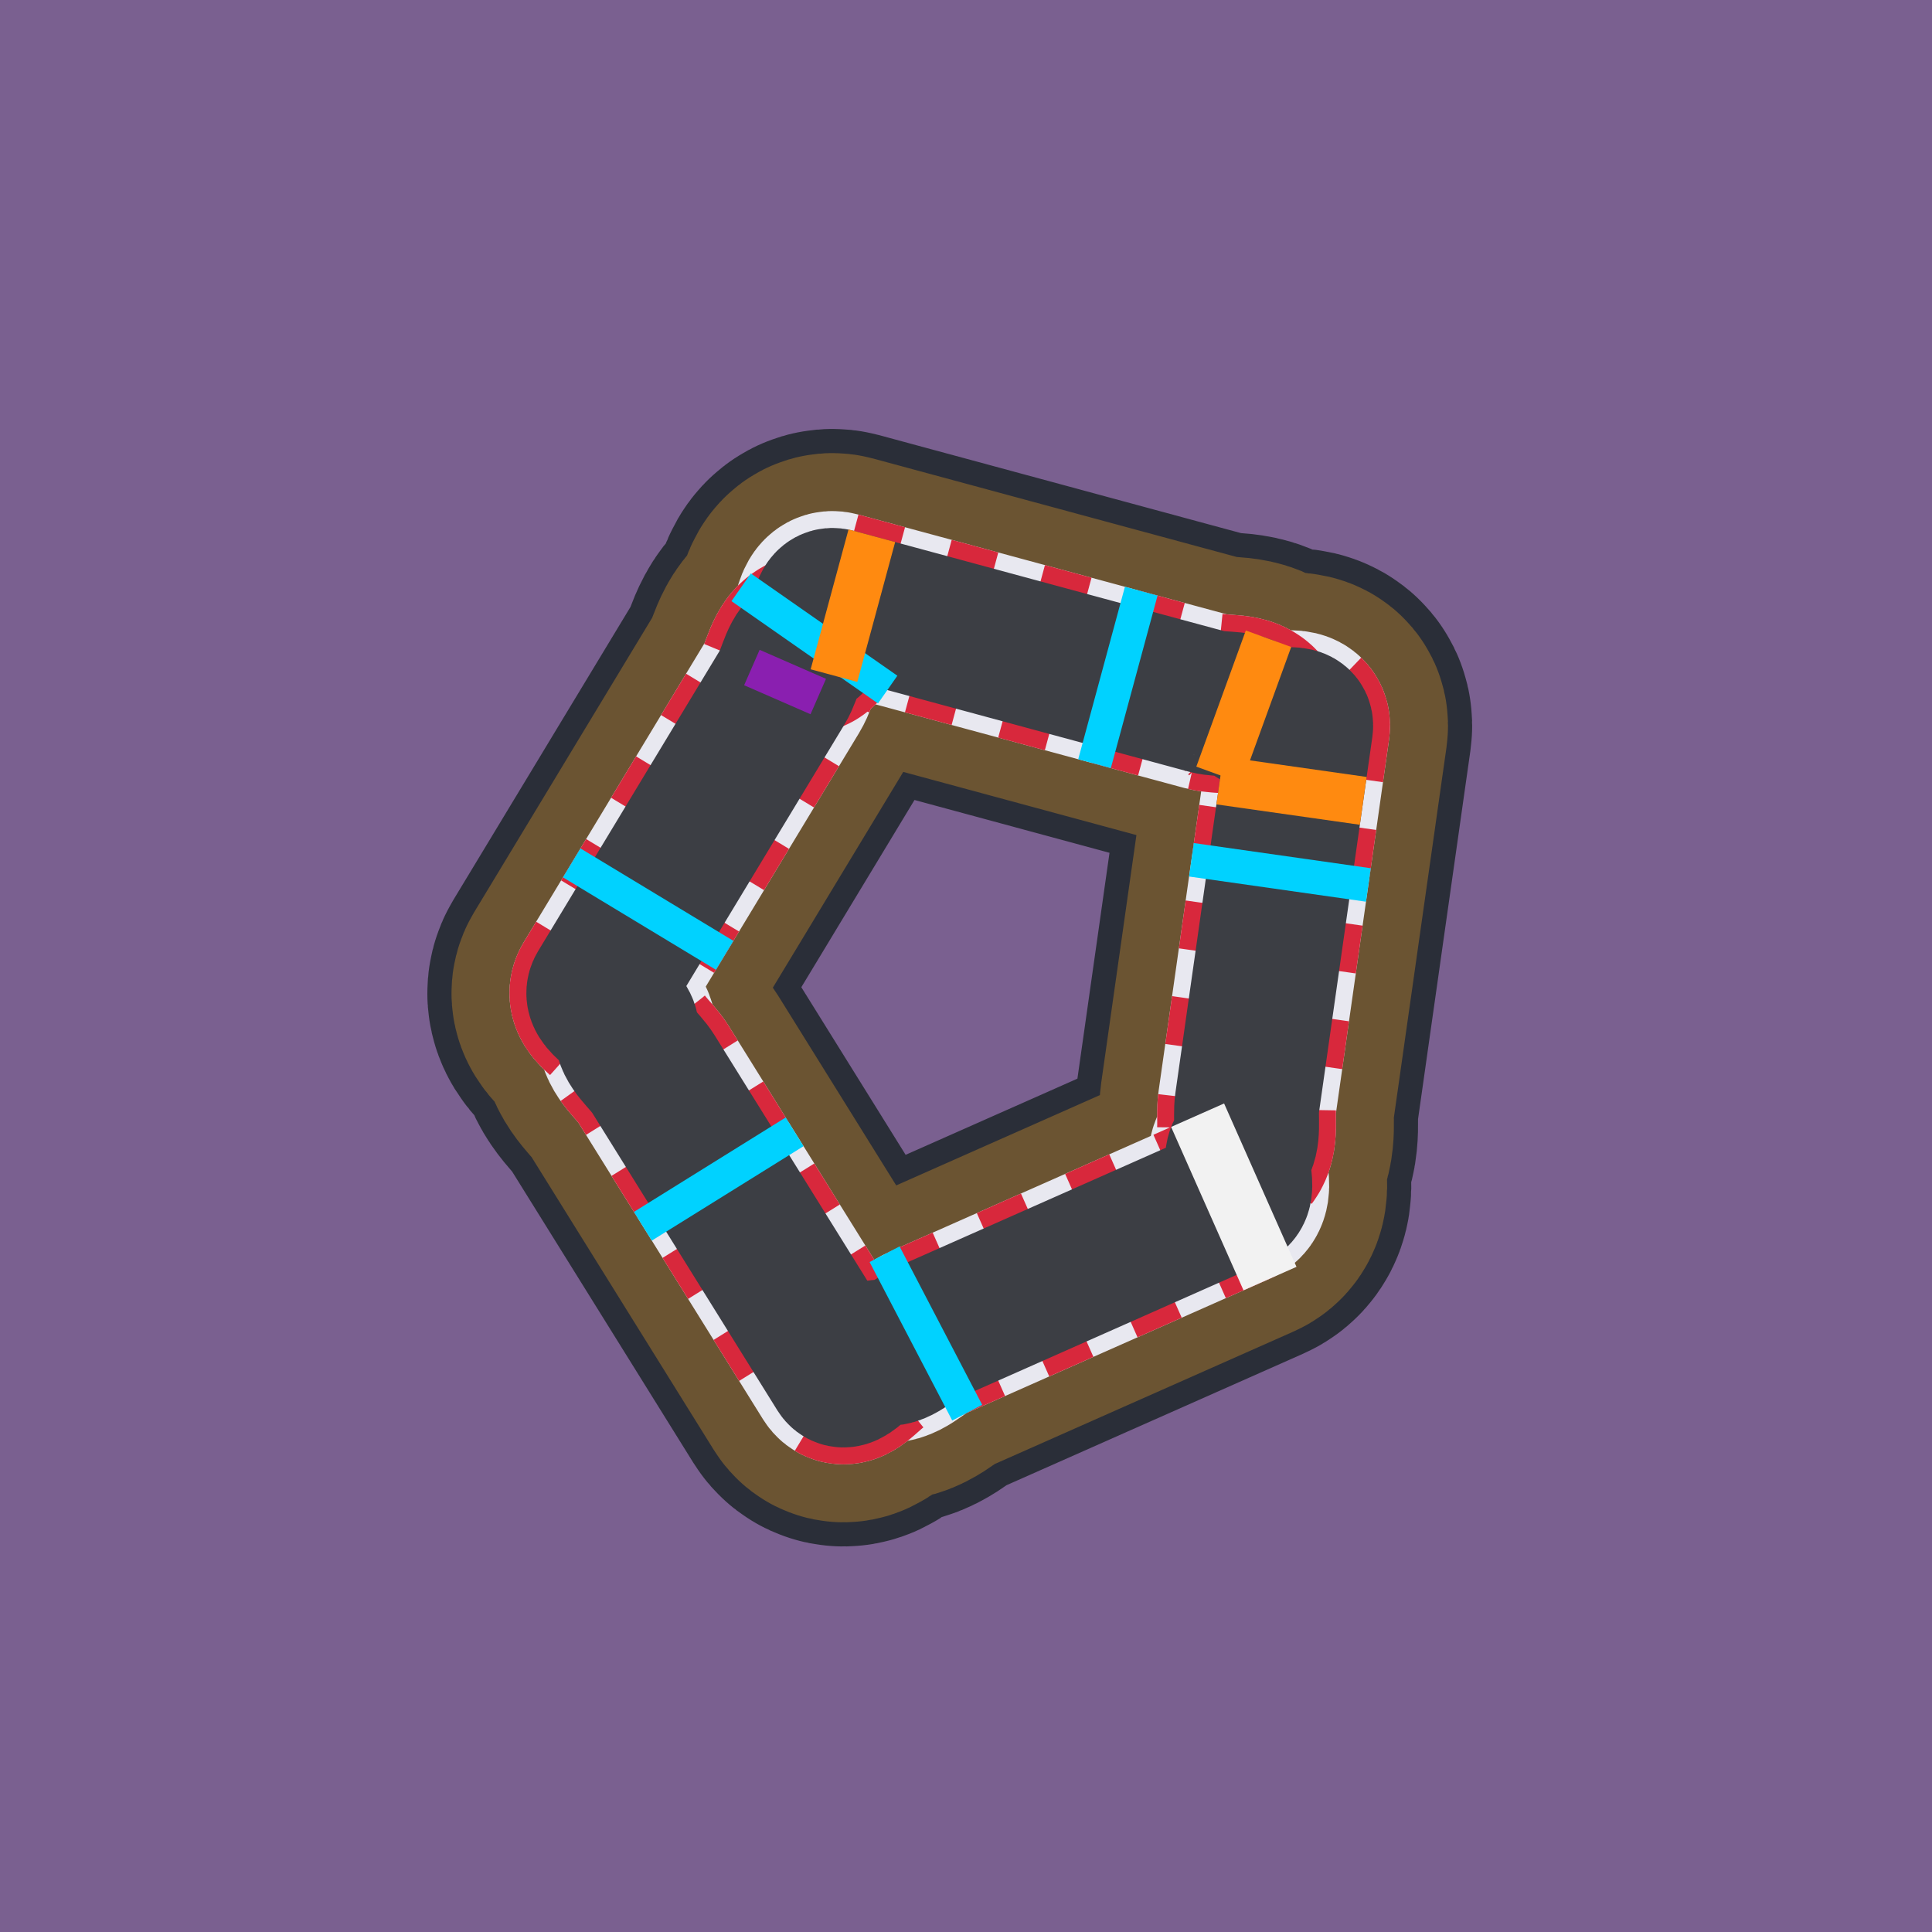
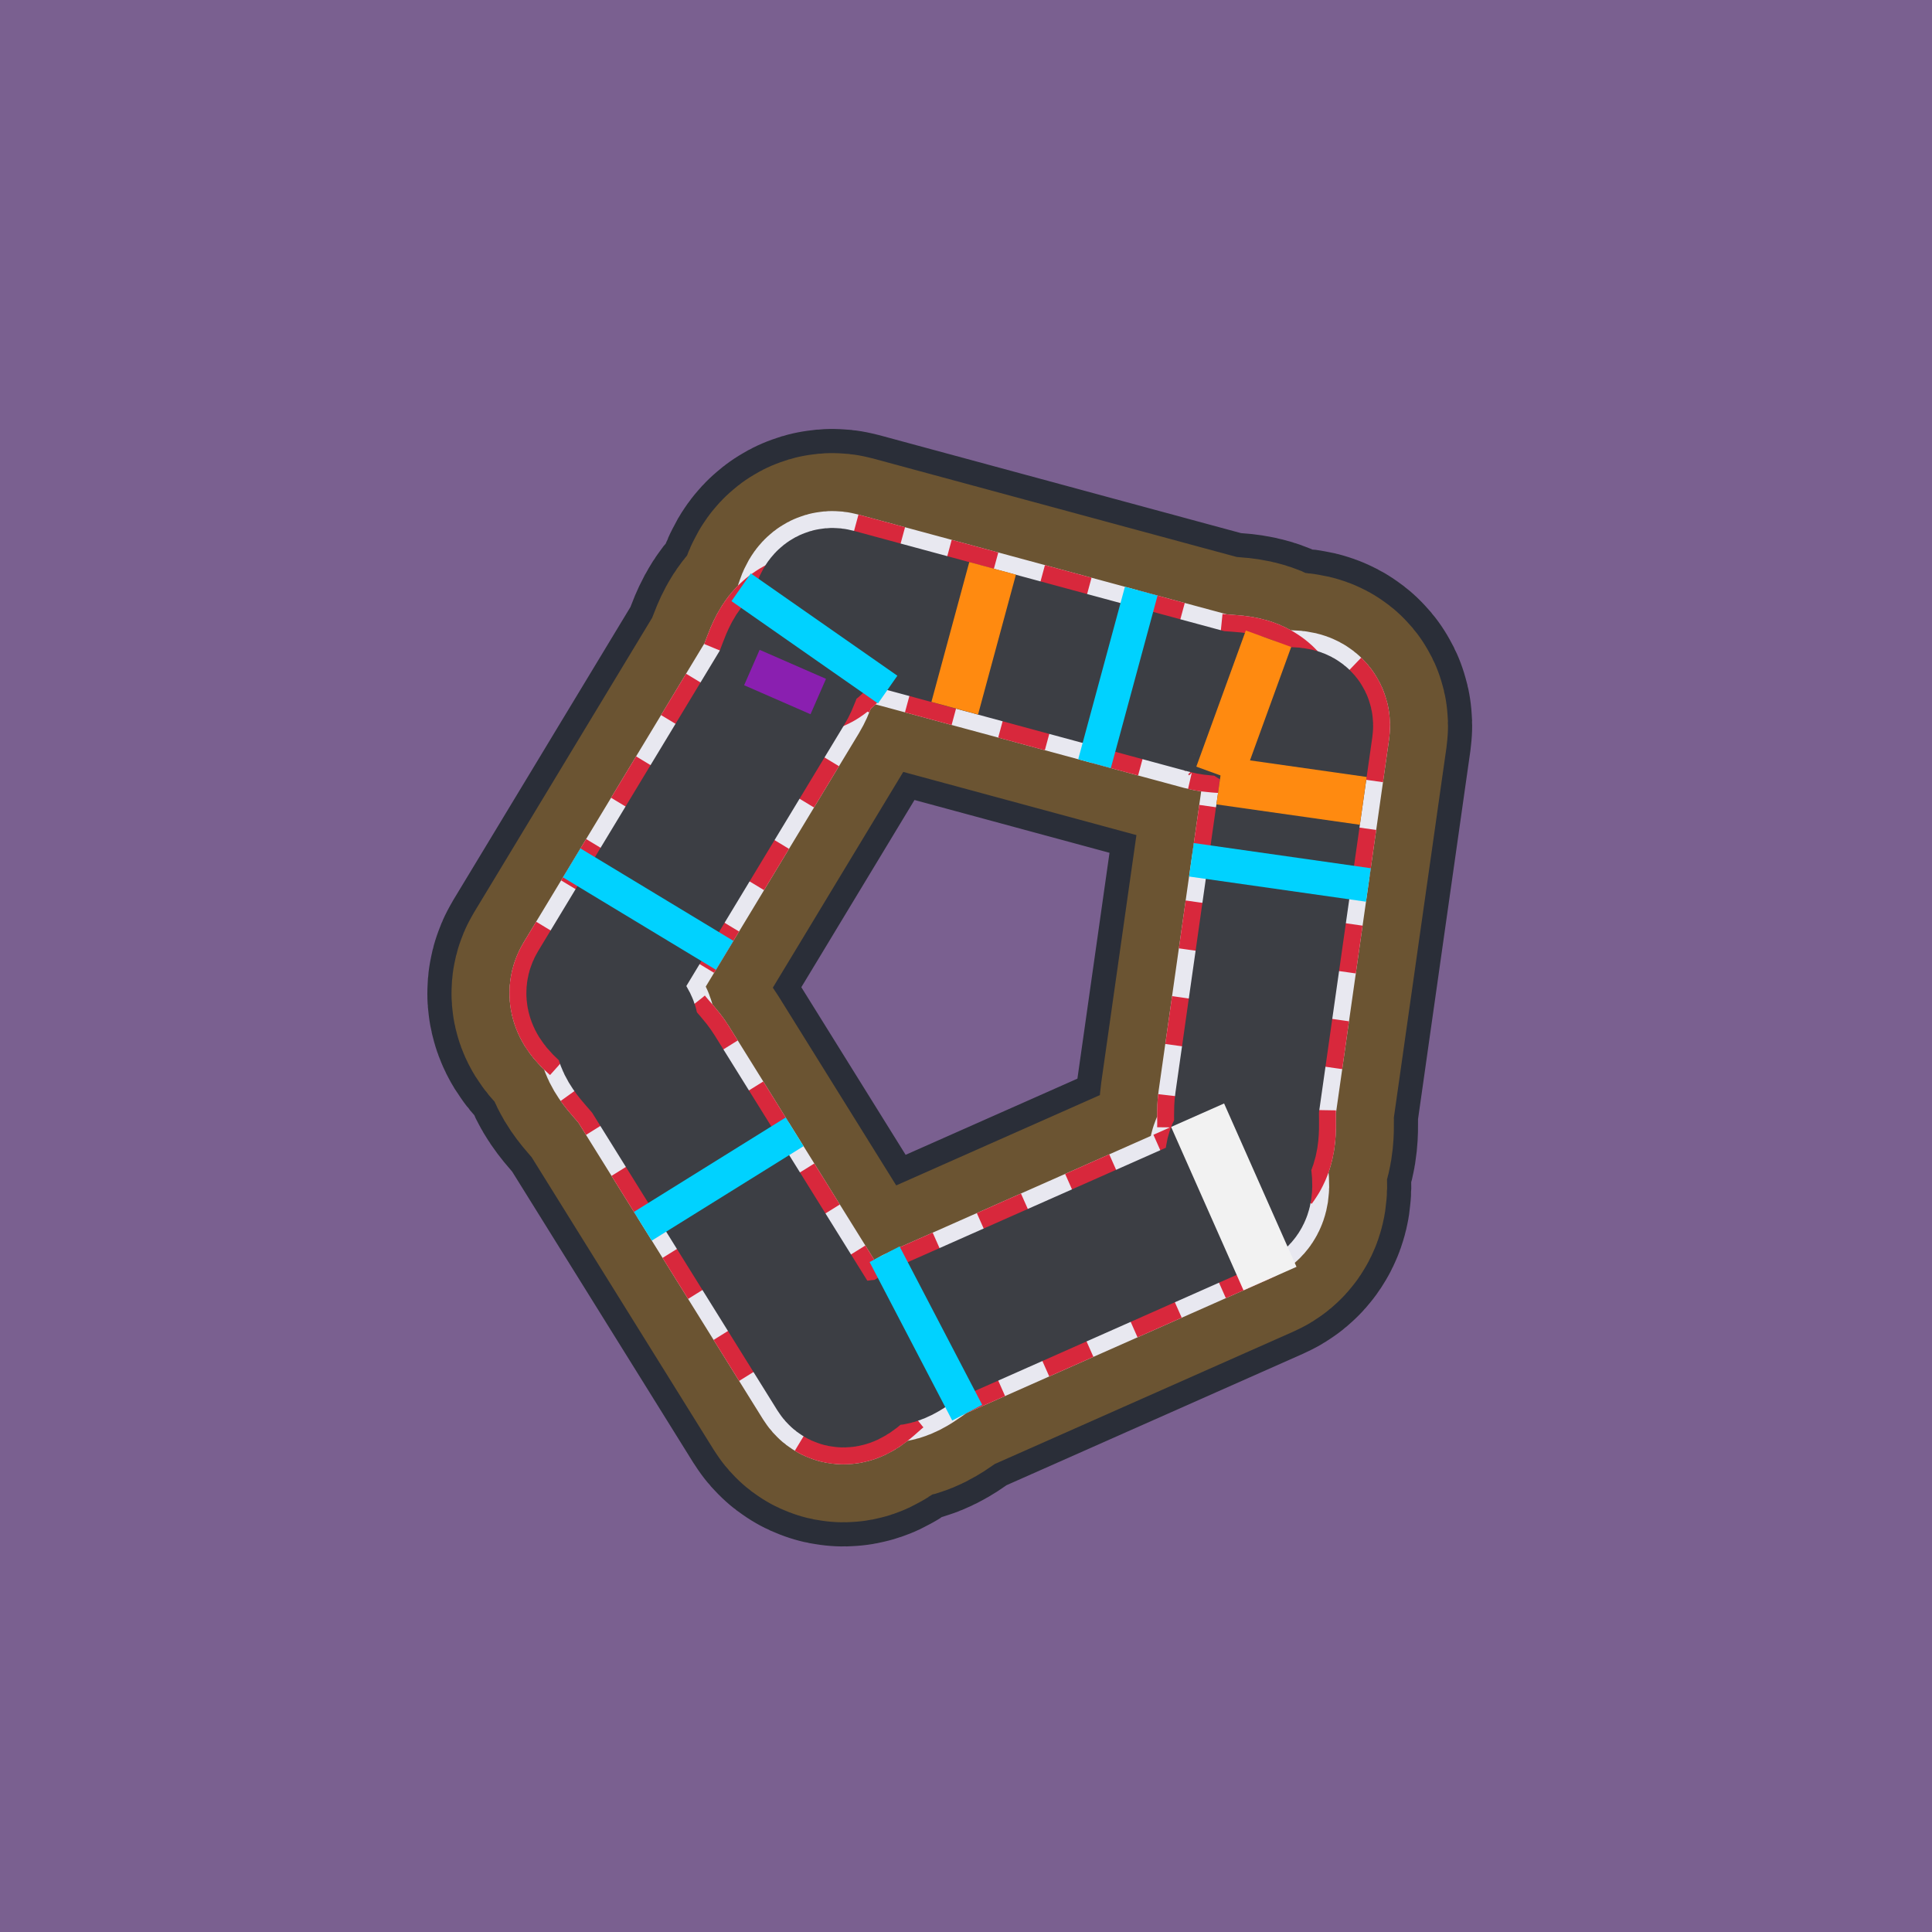
<svg xmlns="http://www.w3.org/2000/svg" width="1024" height="1024" viewBox="0 0 80 80" shape-rendering="geometricPrecision">
  <rect x="0" y="0" width="80" height="80" fill="#7A6090" />
  <path d="M 51.089 49.56 C 50.49 49.826 49.877 50.098 49.272 50.366 C 48.666 50.635 48.06 50.903 47.454 51.172 C 46.849 51.441 46.243 51.709 45.637 51.978 C 45.031 52.246 44.426 52.515 43.82 52.783 C 43.214 53.052 42.608 53.321 42.003 53.589 C 41.397 53.858 40.791 54.126 40.185 54.395 C 39.58 54.663 38.974 54.932 38.368 55.2 C 37.763 55.469 37.184 56.201 36.551 56.006 C 35.918 55.812 35.084 57.375 34.734 56.812 C 34.384 56.249 34.002 55.636 33.636 55.048 C 33.27 54.459 32.904 53.871 32.538 53.283 C 32.172 52.695 31.806 52.107 31.44 51.519 C 31.074 50.931 30.708 50.342 30.342 49.754 C 29.976 49.166 29.61 48.578 29.244 47.99 C 28.878 47.402 28.512 46.814 28.146 46.225 C 27.78 45.637 27.414 45.049 27.048 44.461 C 26.682 43.873 25.955 43.389 25.95 42.697 C 25.946 42.004 24.494 41.525 24.852 40.932 C 25.211 40.34 25.571 39.743 25.931 39.148 C 26.29 38.553 26.65 37.959 27.009 37.364 C 27.369 36.769 27.728 36.174 28.088 35.58 C 28.447 34.985 28.807 34.39 29.166 33.795 C 29.526 33.201 29.885 32.606 30.245 32.011 C 30.604 31.416 30.964 30.822 31.323 30.227 C 31.683 29.632 32.043 29.037 32.402 28.443 C 32.761 27.848 32.835 26.917 33.48 26.658 C 34.125 26.4 33.916 24.7 34.559 24.874 C 35.202 25.049 35.845 25.223 36.488 25.397 C 37.132 25.571 37.775 25.745 38.418 25.919 C 39.061 26.093 39.705 26.267 40.348 26.442 C 40.991 26.616 41.634 26.79 42.277 26.964 C 42.92 27.138 43.564 27.312 44.207 27.487 C 44.85 27.661 45.493 27.835 46.136 28.009 C 46.78 28.183 47.423 28.358 48.066 28.532 C 48.709 28.706 49.352 28.88 49.996 29.054 C 50.639 29.228 51.559 29.02 51.925 29.577 C 52.292 30.133 53.947 29.451 53.855 30.099 C 53.763 30.748 53.67 31.397 53.578 32.045 C 53.486 32.694 53.394 33.343 53.302 33.992 C 53.209 34.64 53.117 35.289 53.025 35.938 C 52.933 36.586 52.841 37.235 52.748 37.884 C 52.656 38.532 52.564 39.181 52.472 39.83 C 52.38 40.479 52.287 41.127 52.195 41.776 C 52.103 42.425 52.011 43.073 51.919 43.722 C 51.826 44.371 51.734 45.02 51.642 45.668 C 51.55 46.317 51.761 47.092 51.365 47.614 C 50.97 48.137 51.688 49.295 51.089 49.56 Z" fill="none" stroke="#2A2E38" stroke-width="14.2" stroke-linecap="butt" />
  <path d="M 51.089 49.56 C 50.49 49.826 49.877 50.098 49.272 50.366 C 48.666 50.635 48.06 50.903 47.454 51.172 C 46.849 51.441 46.243 51.709 45.637 51.978 C 45.031 52.246 44.426 52.515 43.82 52.783 C 43.214 53.052 42.608 53.321 42.003 53.589 C 41.397 53.858 40.791 54.126 40.185 54.395 C 39.58 54.663 38.974 54.932 38.368 55.2 C 37.763 55.469 37.184 56.201 36.551 56.006 C 35.918 55.812 35.084 57.375 34.734 56.812 C 34.384 56.249 34.002 55.636 33.636 55.048 C 33.27 54.459 32.904 53.871 32.538 53.283 C 32.172 52.695 31.806 52.107 31.44 51.519 C 31.074 50.931 30.708 50.342 30.342 49.754 C 29.976 49.166 29.61 48.578 29.244 47.99 C 28.878 47.402 28.512 46.814 28.146 46.225 C 27.78 45.637 27.414 45.049 27.048 44.461 C 26.682 43.873 25.955 43.389 25.95 42.697 C 25.946 42.004 24.494 41.525 24.852 40.932 C 25.211 40.34 25.571 39.743 25.931 39.148 C 26.29 38.553 26.65 37.959 27.009 37.364 C 27.369 36.769 27.728 36.174 28.088 35.58 C 28.447 34.985 28.807 34.39 29.166 33.795 C 29.526 33.201 29.885 32.606 30.245 32.011 C 30.604 31.416 30.964 30.822 31.323 30.227 C 31.683 29.632 32.043 29.037 32.402 28.443 C 32.761 27.848 32.835 26.917 33.48 26.658 C 34.125 26.4 33.916 24.7 34.559 24.874 C 35.202 25.049 35.845 25.223 36.488 25.397 C 37.132 25.571 37.775 25.745 38.418 25.919 C 39.061 26.093 39.705 26.267 40.348 26.442 C 40.991 26.616 41.634 26.79 42.277 26.964 C 42.92 27.138 43.564 27.312 44.207 27.487 C 44.85 27.661 45.493 27.835 46.136 28.009 C 46.78 28.183 47.423 28.358 48.066 28.532 C 48.709 28.706 49.352 28.88 49.996 29.054 C 50.639 29.228 51.559 29.02 51.925 29.577 C 52.292 30.133 53.947 29.451 53.855 30.099 C 53.763 30.748 53.67 31.397 53.578 32.045 C 53.486 32.694 53.394 33.343 53.302 33.992 C 53.209 34.64 53.117 35.289 53.025 35.938 C 52.933 36.586 52.841 37.235 52.748 37.884 C 52.656 38.532 52.564 39.181 52.472 39.83 C 52.38 40.479 52.287 41.127 52.195 41.776 C 52.103 42.425 52.011 43.073 51.919 43.722 C 51.826 44.371 51.734 45.02 51.642 45.668 C 51.55 46.317 51.761 47.092 51.365 47.614 C 50.97 48.137 51.688 49.295 51.089 49.56 Z" fill="none" stroke="#6B5432" stroke-width="12.2" stroke-linecap="butt" />
  <path d="M 51.089 49.56 C 50.49 49.826 49.877 50.098 49.272 50.366 C 48.666 50.635 48.06 50.903 47.454 51.172 C 46.849 51.441 46.243 51.709 45.637 51.978 C 45.031 52.246 44.426 52.515 43.82 52.783 C 43.214 53.052 42.608 53.321 42.003 53.589 C 41.397 53.858 40.791 54.126 40.185 54.395 C 39.58 54.663 38.974 54.932 38.368 55.2 C 37.763 55.469 37.184 56.201 36.551 56.006 C 35.918 55.812 35.084 57.375 34.734 56.812 C 34.384 56.249 34.002 55.636 33.636 55.048 C 33.27 54.459 32.904 53.871 32.538 53.283 C 32.172 52.695 31.806 52.107 31.44 51.519 C 31.074 50.931 30.708 50.342 30.342 49.754 C 29.976 49.166 29.61 48.578 29.244 47.99 C 28.878 47.402 28.512 46.814 28.146 46.225 C 27.78 45.637 27.414 45.049 27.048 44.461 C 26.682 43.873 25.955 43.389 25.95 42.697 C 25.946 42.004 24.494 41.525 24.852 40.932 C 25.211 40.34 25.571 39.743 25.931 39.148 C 26.29 38.553 26.65 37.959 27.009 37.364 C 27.369 36.769 27.728 36.174 28.088 35.58 C 28.447 34.985 28.807 34.39 29.166 33.795 C 29.526 33.201 29.885 32.606 30.245 32.011 C 30.604 31.416 30.964 30.822 31.323 30.227 C 31.683 29.632 32.043 29.037 32.402 28.443 C 32.761 27.848 32.835 26.917 33.48 26.658 C 34.125 26.4 33.916 24.7 34.559 24.874 C 35.202 25.049 35.845 25.223 36.488 25.397 C 37.132 25.571 37.775 25.745 38.418 25.919 C 39.061 26.093 39.705 26.267 40.348 26.442 C 40.991 26.616 41.634 26.79 42.277 26.964 C 42.92 27.138 43.564 27.312 44.207 27.487 C 44.85 27.661 45.493 27.835 46.136 28.009 C 46.78 28.183 47.423 28.358 48.066 28.532 C 48.709 28.706 49.352 28.88 49.996 29.054 C 50.639 29.228 51.559 29.02 51.925 29.577 C 52.292 30.133 53.947 29.451 53.855 30.099 C 53.763 30.748 53.67 31.397 53.578 32.045 C 53.486 32.694 53.394 33.343 53.302 33.992 C 53.209 34.64 53.117 35.289 53.025 35.938 C 52.933 36.586 52.841 37.235 52.748 37.884 C 52.656 38.532 52.564 39.181 52.472 39.83 C 52.38 40.479 52.287 41.127 52.195 41.776 C 52.103 42.425 52.011 43.073 51.919 43.722 C 51.826 44.371 51.734 45.02 51.642 45.668 C 51.55 46.317 51.761 47.092 51.365 47.614 C 50.97 48.137 51.688 49.295 51.089 49.56 Z" fill="none" stroke="#E8E8F0" stroke-width="7.4" stroke-linecap="butt" />
  <path d="M 51.089 49.56 C 50.49 49.826 49.877 50.098 49.272 50.366 C 48.666 50.635 48.06 50.903 47.454 51.172 C 46.849 51.441 46.243 51.709 45.637 51.978 C 45.031 52.246 44.426 52.515 43.82 52.783 C 43.214 53.052 42.608 53.321 42.003 53.589 C 41.397 53.858 40.791 54.126 40.185 54.395 C 39.58 54.663 38.974 54.932 38.368 55.2 C 37.763 55.469 37.184 56.201 36.551 56.006 C 35.918 55.812 35.084 57.375 34.734 56.812 C 34.384 56.249 34.002 55.636 33.636 55.048 C 33.27 54.459 32.904 53.871 32.538 53.283 C 32.172 52.695 31.806 52.107 31.44 51.519 C 31.074 50.931 30.708 50.342 30.342 49.754 C 29.976 49.166 29.61 48.578 29.244 47.99 C 28.878 47.402 28.512 46.814 28.146 46.225 C 27.78 45.637 27.414 45.049 27.048 44.461 C 26.682 43.873 25.955 43.389 25.95 42.697 C 25.946 42.004 24.494 41.525 24.852 40.932 C 25.211 40.34 25.571 39.743 25.931 39.148 C 26.29 38.553 26.65 37.959 27.009 37.364 C 27.369 36.769 27.728 36.174 28.088 35.58 C 28.447 34.985 28.807 34.39 29.166 33.795 C 29.526 33.201 29.885 32.606 30.245 32.011 C 30.604 31.416 30.964 30.822 31.323 30.227 C 31.683 29.632 32.043 29.037 32.402 28.443 C 32.761 27.848 32.835 26.917 33.48 26.658 C 34.125 26.4 33.916 24.7 34.559 24.874 C 35.202 25.049 35.845 25.223 36.488 25.397 C 37.132 25.571 37.775 25.745 38.418 25.919 C 39.061 26.093 39.705 26.267 40.348 26.442 C 40.991 26.616 41.634 26.79 42.277 26.964 C 42.92 27.138 43.564 27.312 44.207 27.487 C 44.85 27.661 45.493 27.835 46.136 28.009 C 46.78 28.183 47.423 28.358 48.066 28.532 C 48.709 28.706 49.352 28.88 49.996 29.054 C 50.639 29.228 51.559 29.02 51.925 29.577 C 52.292 30.133 53.947 29.451 53.855 30.099 C 53.763 30.748 53.67 31.397 53.578 32.045 C 53.486 32.694 53.394 33.343 53.302 33.992 C 53.209 34.64 53.117 35.289 53.025 35.938 C 52.933 36.586 52.841 37.235 52.748 37.884 C 52.656 38.532 52.564 39.181 52.472 39.83 C 52.38 40.479 52.287 41.127 52.195 41.776 C 52.103 42.425 52.011 43.073 51.919 43.722 C 51.826 44.371 51.734 45.02 51.642 45.668 C 51.55 46.317 51.761 47.092 51.365 47.614 C 50.97 48.137 51.688 49.295 51.089 49.56 Z" fill="none" stroke="#D8283C" stroke-width="7.4" stroke-linecap="butt" stroke-dasharray="2.00 2.00" stroke-dashoffset="0.00" />
  <path d="M 51.089 49.56 C 50.49 49.826 49.877 50.098 49.272 50.366 C 48.666 50.635 48.06 50.903 47.454 51.172 C 46.849 51.441 46.243 51.709 45.637 51.978 C 45.031 52.246 44.426 52.515 43.82 52.783 C 43.214 53.052 42.608 53.321 42.003 53.589 C 41.397 53.858 40.791 54.126 40.185 54.395 C 39.58 54.663 38.974 54.932 38.368 55.2 C 37.763 55.469 37.184 56.201 36.551 56.006 C 35.918 55.812 35.084 57.375 34.734 56.812 C 34.384 56.249 34.002 55.636 33.636 55.048 C 33.27 54.459 32.904 53.871 32.538 53.283 C 32.172 52.695 31.806 52.107 31.44 51.519 C 31.074 50.931 30.708 50.342 30.342 49.754 C 29.976 49.166 29.61 48.578 29.244 47.99 C 28.878 47.402 28.512 46.814 28.146 46.225 C 27.78 45.637 27.414 45.049 27.048 44.461 C 26.682 43.873 25.955 43.389 25.95 42.697 C 25.946 42.004 24.494 41.525 24.852 40.932 C 25.211 40.34 25.571 39.743 25.931 39.148 C 26.29 38.553 26.65 37.959 27.009 37.364 C 27.369 36.769 27.728 36.174 28.088 35.58 C 28.447 34.985 28.807 34.39 29.166 33.795 C 29.526 33.201 29.885 32.606 30.245 32.011 C 30.604 31.416 30.964 30.822 31.323 30.227 C 31.683 29.632 32.043 29.037 32.402 28.443 C 32.761 27.848 32.835 26.917 33.48 26.658 C 34.125 26.4 33.916 24.7 34.559 24.874 C 35.202 25.049 35.845 25.223 36.488 25.397 C 37.132 25.571 37.775 25.745 38.418 25.919 C 39.061 26.093 39.705 26.267 40.348 26.442 C 40.991 26.616 41.634 26.79 42.277 26.964 C 42.92 27.138 43.564 27.312 44.207 27.487 C 44.85 27.661 45.493 27.835 46.136 28.009 C 46.78 28.183 47.423 28.358 48.066 28.532 C 48.709 28.706 49.352 28.88 49.996 29.054 C 50.639 29.228 51.559 29.02 51.925 29.577 C 52.292 30.133 53.947 29.451 53.855 30.099 C 53.763 30.748 53.67 31.397 53.578 32.045 C 53.486 32.694 53.394 33.343 53.302 33.992 C 53.209 34.64 53.117 35.289 53.025 35.938 C 52.933 36.586 52.841 37.235 52.748 37.884 C 52.656 38.532 52.564 39.181 52.472 39.83 C 52.38 40.479 52.287 41.127 52.195 41.776 C 52.103 42.425 52.011 43.073 51.919 43.722 C 51.826 44.371 51.734 45.02 51.642 45.668 C 51.55 46.317 51.761 47.092 51.365 47.614 C 50.97 48.137 51.688 49.295 51.089 49.56 Z" fill="none" stroke="#3C3E44" stroke-width="6" stroke-linecap="butt" />
  <polygon points="53.685,52.457 50.687,45.692 48.493,46.664 51.491,53.429" fill="#F2F2F2" stroke="none" />
  <polygon points="40.671,58.172 37.249,51.611 36.008,52.258 39.43,58.82" fill="#00D2FF" stroke="none" />
  <polygon points="26.99,51.371 33.273,47.461 32.533,46.273 26.25,50.182" fill="#00D2FF" stroke="none" />
  <polygon points="23.311,36.329 29.644,40.157 30.369,38.959 24.036,35.131" fill="#00D2FF" stroke="none" />
  <polygon points="30.813,28.374 33.562,29.575 34.203,28.109 31.454,26.908" fill="#8A1FB0" stroke="none" />
  <polygon points="30.289,24.892 36.356,29.128 37.158,27.98 31.09,23.744" fill="#00D2FF" stroke="none" />
-   <polygon points="35.136,21.923 33.568,27.714 35.499,28.237 37.067,22.445" fill="#FF8A10" stroke="none" />
+   <polygon points="40.136,23.273 38.568,29.064 40.499,29.587 42.067,23.795" fill="#FF8A10" stroke="none" />
  <polygon points="46.581,24.296 44.647,31.439 45.998,31.805 47.932,24.662" fill="#00D2FF" stroke="none" />
  <polygon points="51.587,26.107 49.537,31.745 51.416,32.429 53.466,26.79" fill="#FF8A10" stroke="none" />
  <polygon points="56.59,32.172 50.65,31.328 50.369,33.308 56.309,34.152" fill="#FF8A10" stroke="none" />
  <polygon points="56.76,35.951 49.434,34.909 49.237,36.295 56.563,37.337" fill="#00D2FF" stroke="none" />
</svg>
